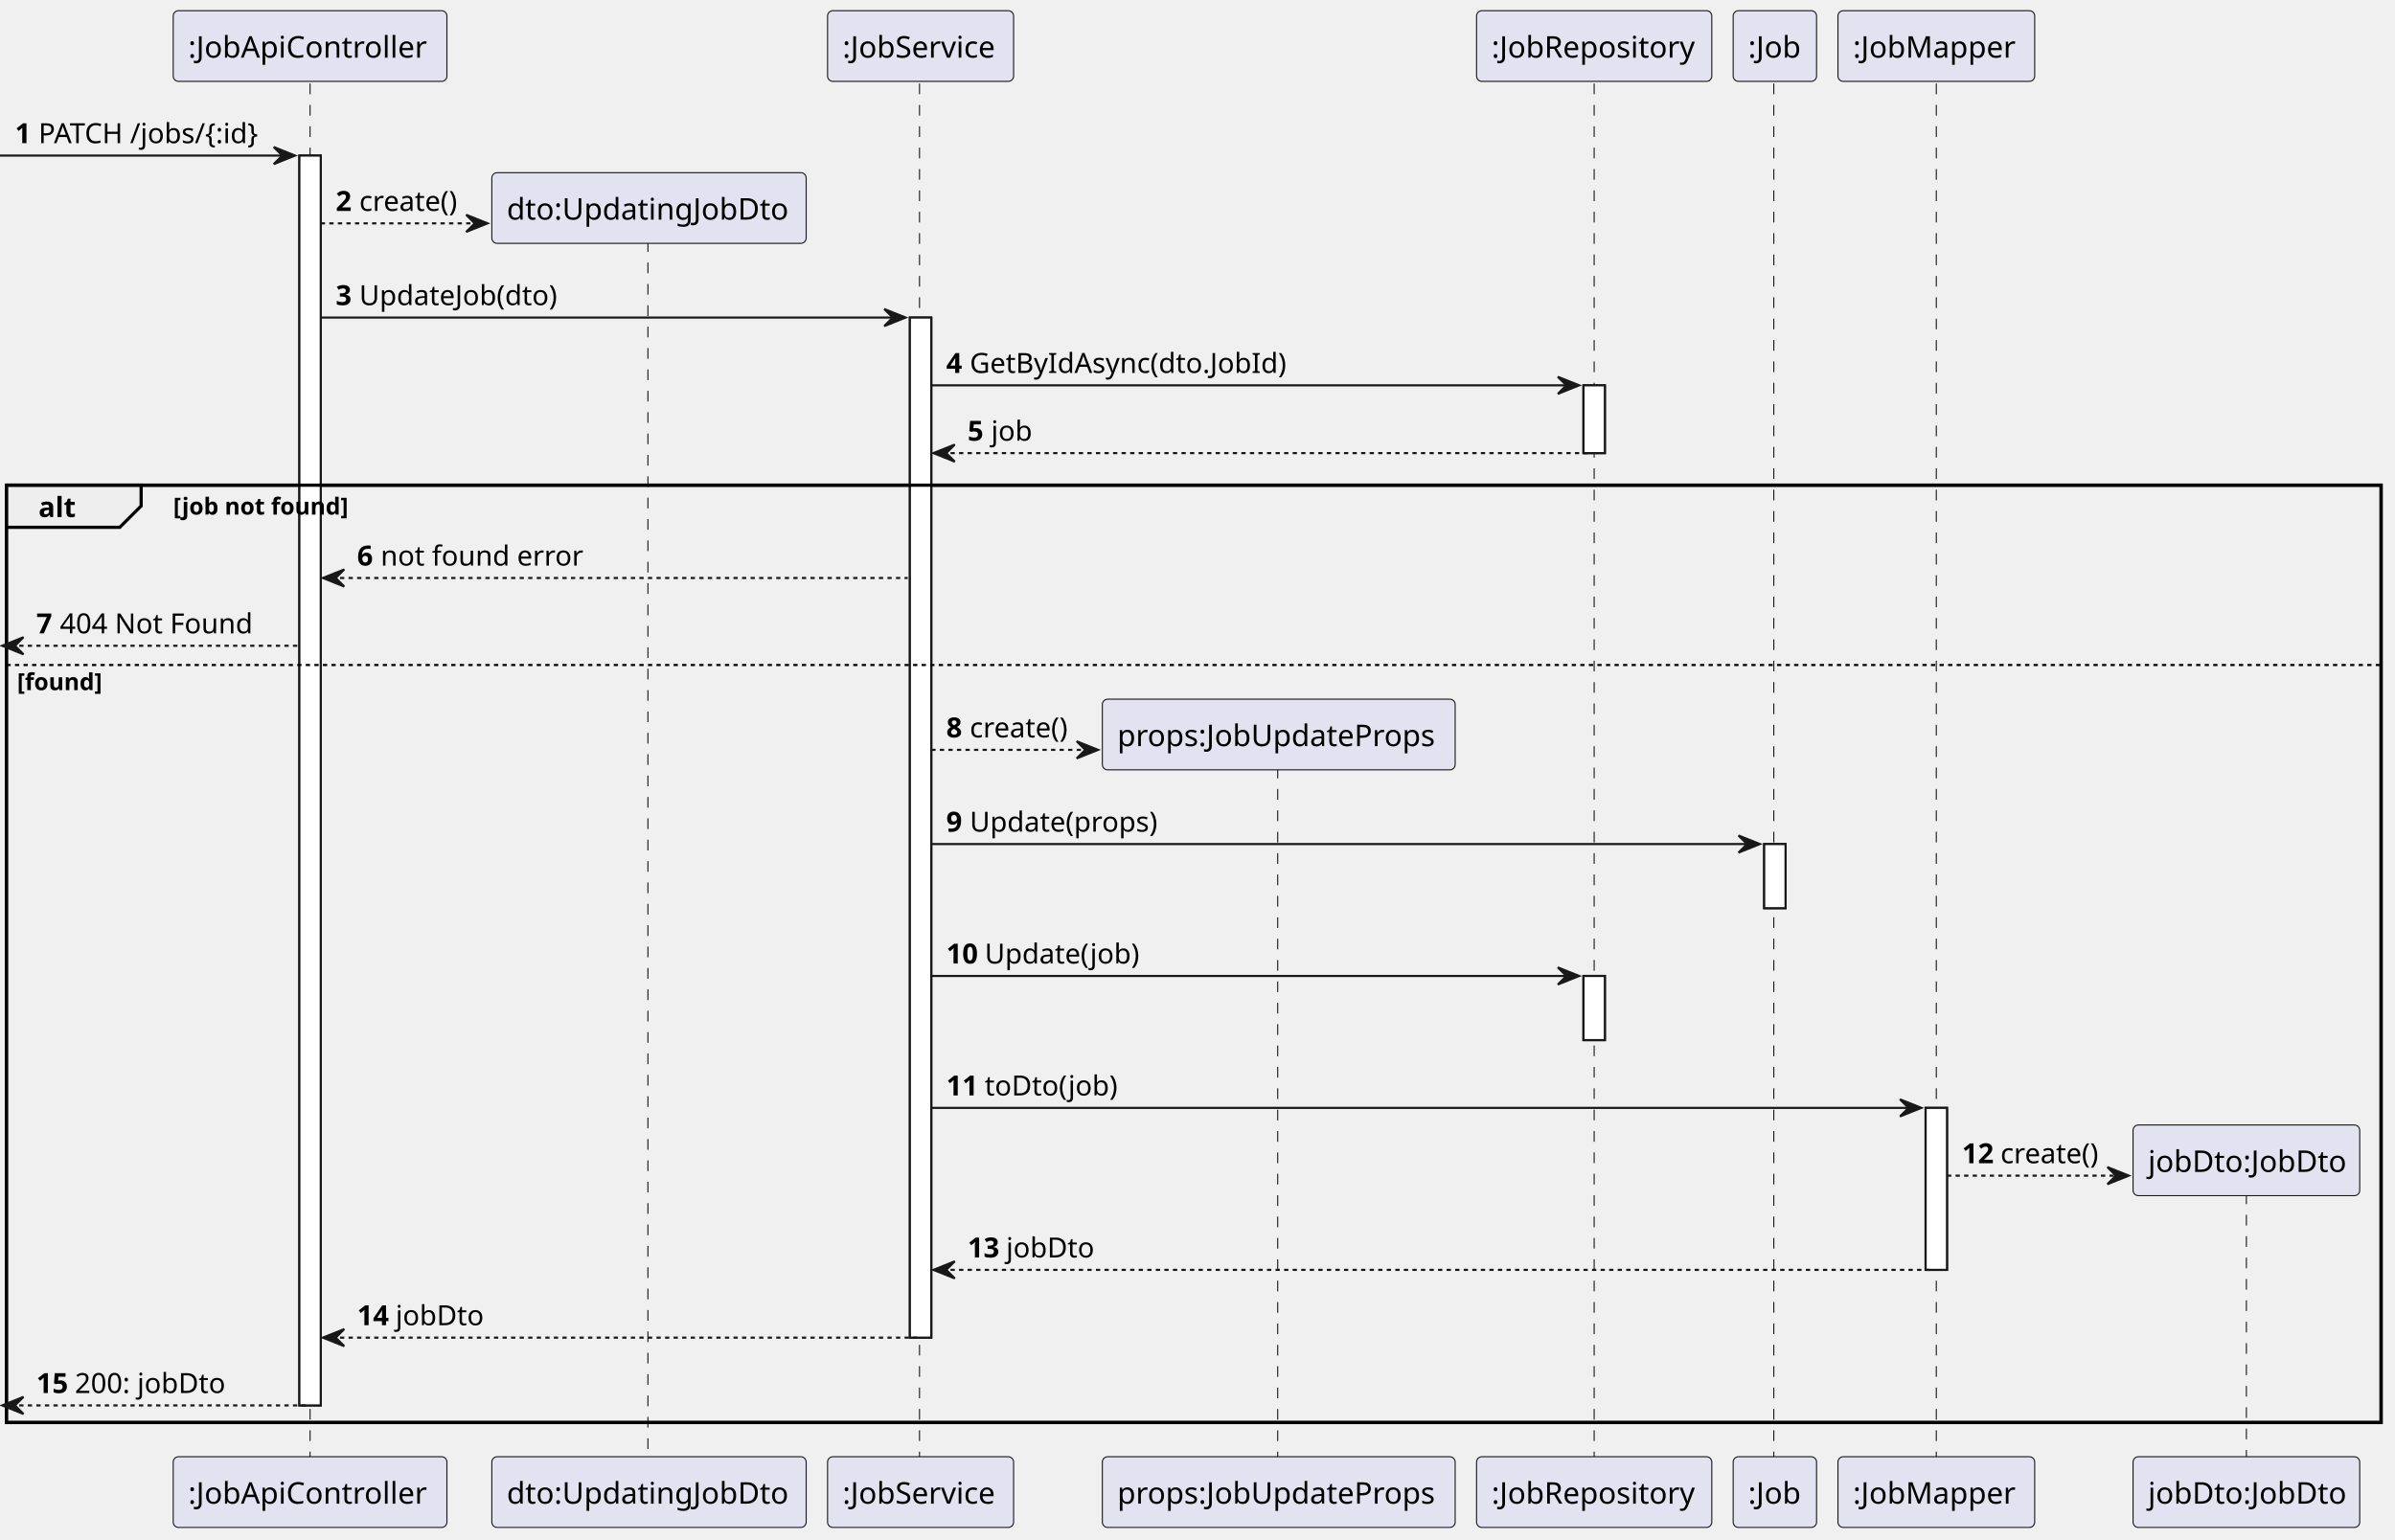
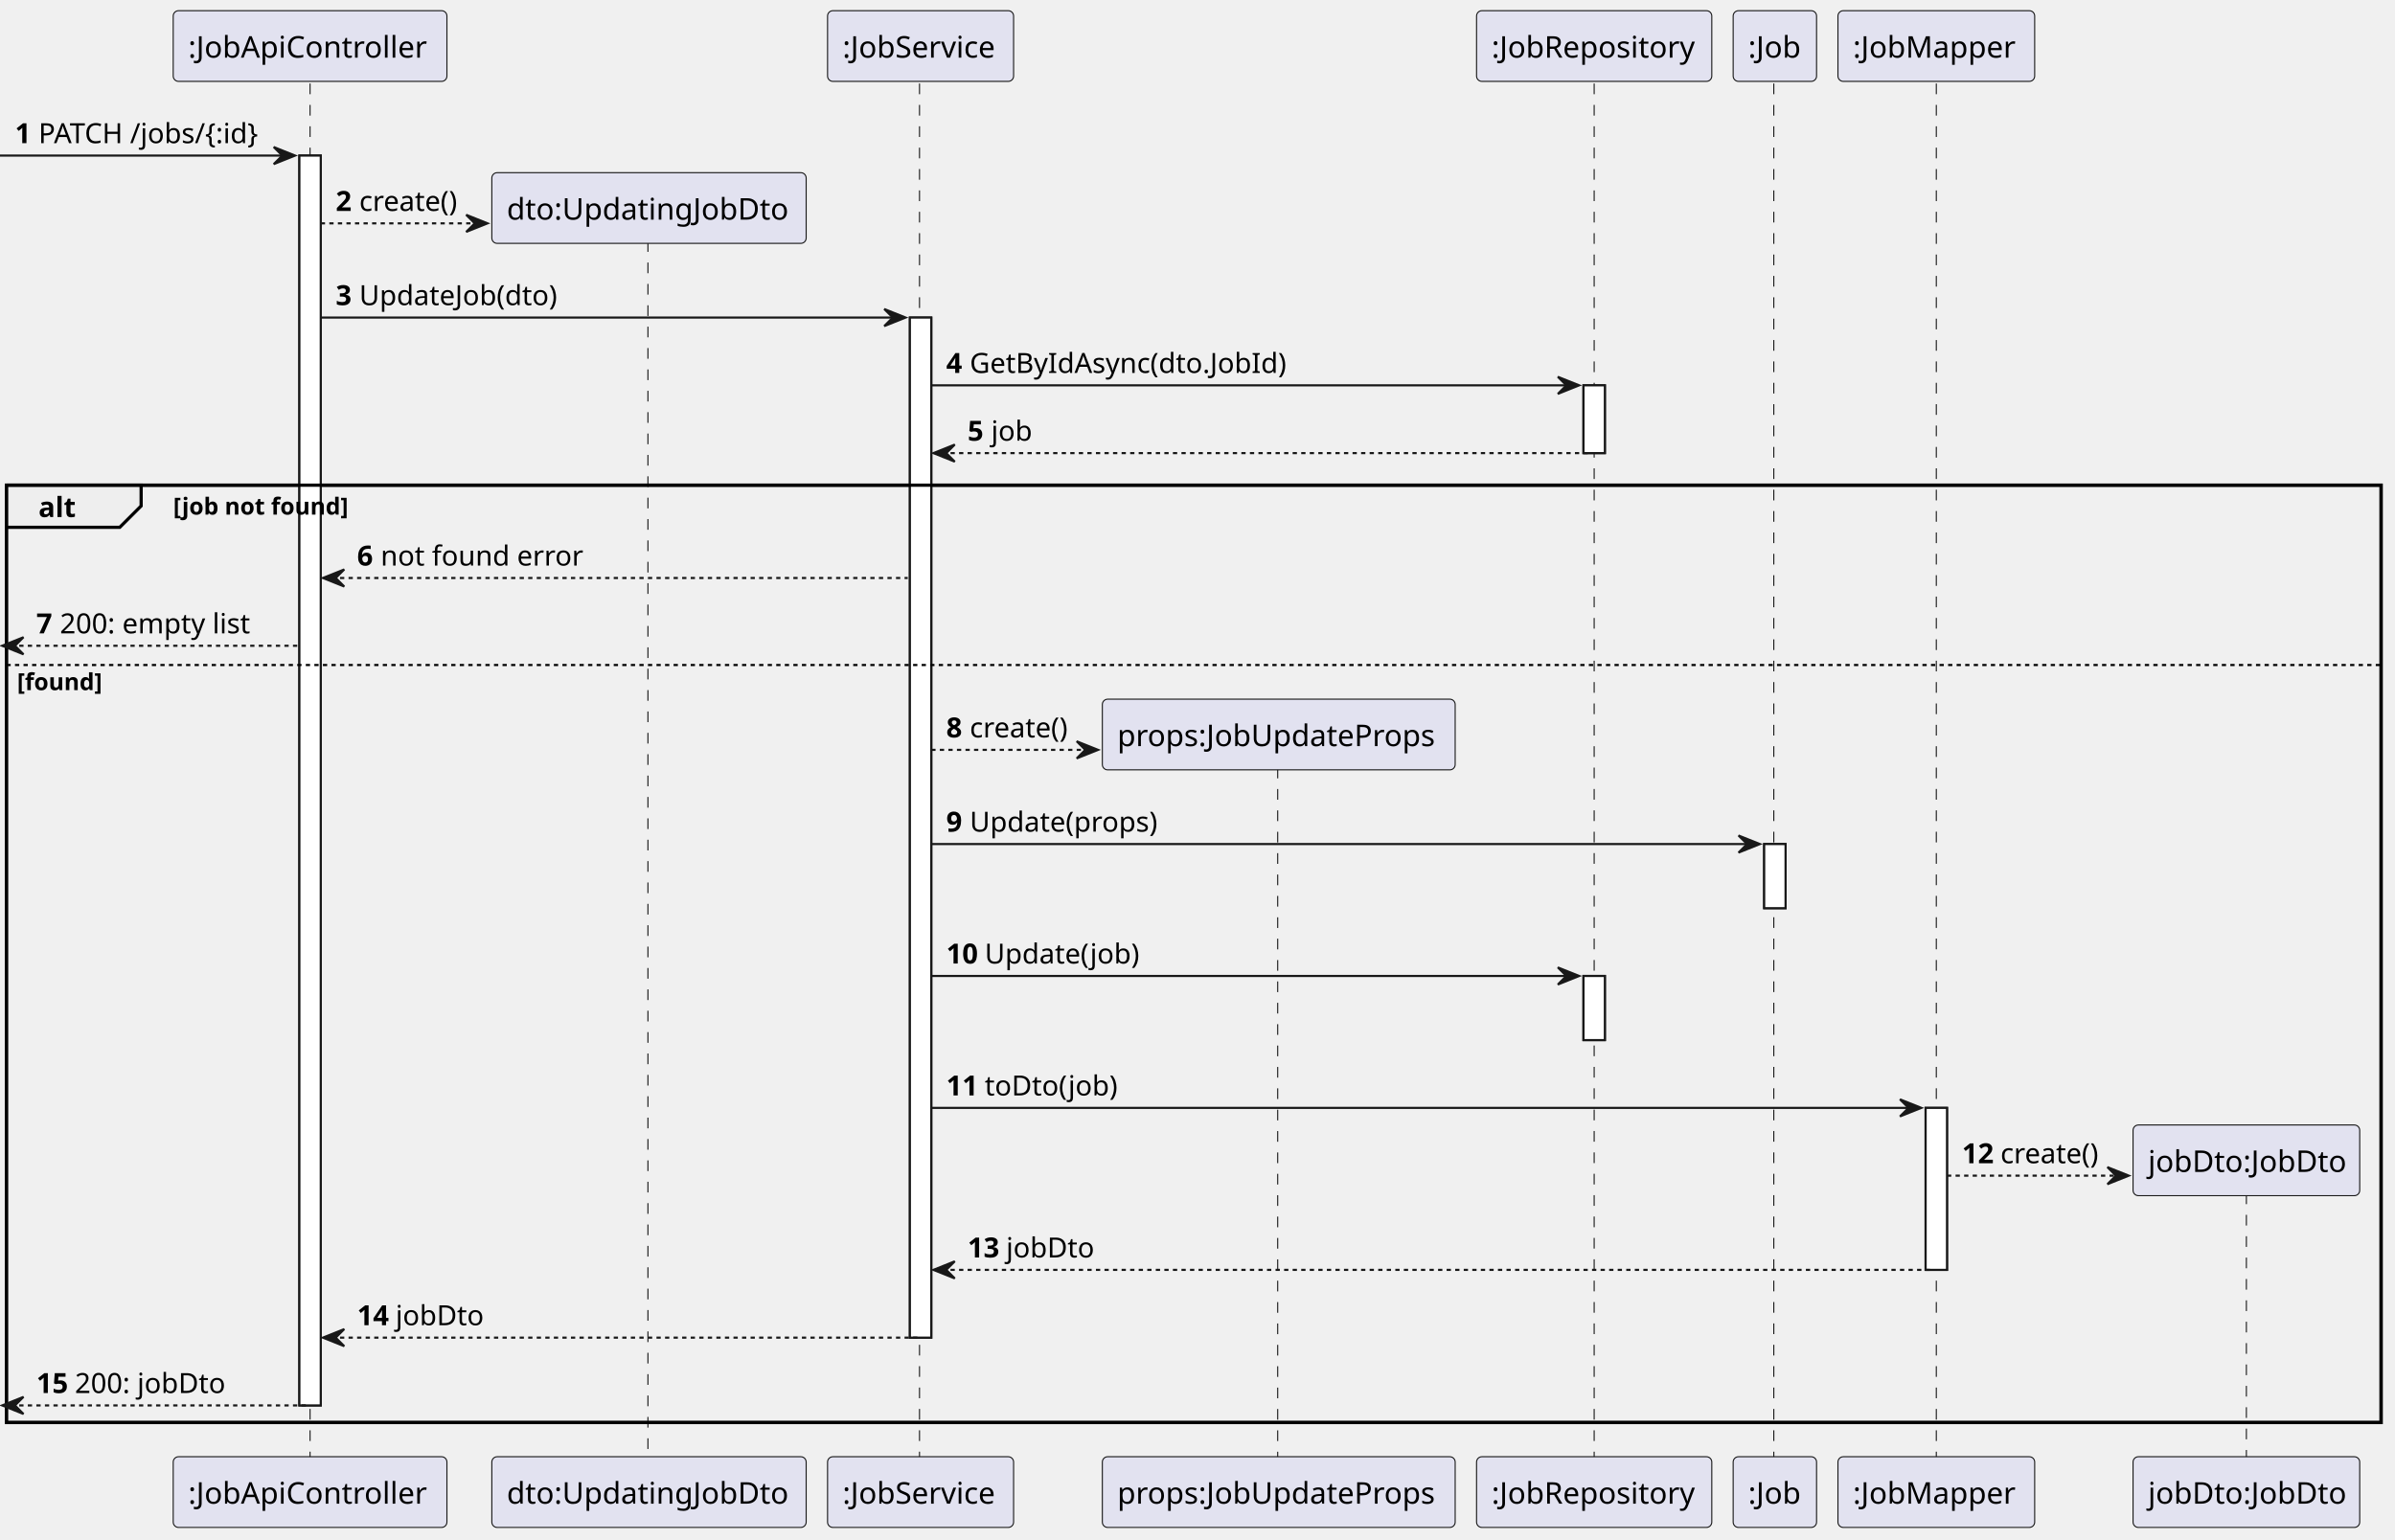
<svg xmlns="http://www.w3.org/2000/svg" contentStyleType="text/css" height="720px" preserveAspectRatio="none" style="width:1120px;height:720px;background:#FFFFFF;" version="1.1" viewBox="0 0 1120 720" width="1120px" zoomAndPan="magnify">
  <defs />
  <g>
    <rect fill="#FFFFFF" height="584.658" style="stroke:#181818;stroke-width:1.0;" width="10" x="140" y="72.774" />
    <rect fill="#FFFFFF" height="477.178" style="stroke:#181818;stroke-width:1.0;" width="10" x="425.5" y="148.548" />
    <rect fill="#FFFFFF" height="31.706" style="stroke:#181818;stroke-width:1.0;" width="10" x="740.5" y="180.254" />
    <rect fill="#FFFFFF" height="30" style="stroke:#181818;stroke-width:1.0;" width="10" x="740.5" y="456.54" />
    <rect fill="#FFFFFF" height="30" style="stroke:#181818;stroke-width:1.0;" width="10" x="825" y="394.834" />
    <rect fill="#FFFFFF" height="75.774" style="stroke:#181818;stroke-width:1.0;" width="10" x="900.5" y="518.246" />
    <rect fill="none" height="438.472" style="stroke:#000000;stroke-width:1.5;" width="1110.5" x="3" y="226.96" />
    <line style="stroke:#181818;stroke-width:0.5;stroke-dasharray:5.0,5.0;" x1="145" x2="145" y1="39.068" y2="682.432" />
    <line style="stroke:#181818;stroke-width:0.5;stroke-dasharray:5.0,5.0;" x1="303" x2="303" y1="112.808" y2="682.432" />
    <line style="stroke:#181818;stroke-width:0.5;stroke-dasharray:5.0,5.0;" x1="430" x2="430" y1="39.068" y2="682.432" />
    <line style="stroke:#181818;stroke-width:0.5;stroke-dasharray:5.0,5.0;" x1="597.5" x2="597.5" y1="359.094" y2="682.432" />
    <line style="stroke:#181818;stroke-width:0.5;stroke-dasharray:5.0,5.0;" x1="745.5" x2="745.5" y1="39.068" y2="682.432" />
    <line style="stroke:#181818;stroke-width:0.5;stroke-dasharray:5.0,5.0;" x1="829.5" x2="829.5" y1="39.068" y2="682.432" />
    <line style="stroke:#181818;stroke-width:0.5;stroke-dasharray:5.0,5.0;" x1="905.5" x2="905.5" y1="39.068" y2="682.432" />
    <line style="stroke:#181818;stroke-width:0.5;stroke-dasharray:5.0,5.0;" x1="1050.5" x2="1050.5" y1="558.28" y2="682.432" />
    <rect fill="#E2E2F0" height="33.068" rx="2.5" ry="2.5" style="stroke:#181818;stroke-width:0.5;" width="128" x="81" y="5" />
    <text fill="#000000" font-family="sans-serif" font-size="14" lengthAdjust="spacing" textLength="114" x="88" y="26.966">:JobApiController</text>
    <rect fill="#E2E2F0" height="33.068" rx="2.5" ry="2.5" style="stroke:#181818;stroke-width:0.5;" width="128" x="81" y="681.432" />
    <text fill="#000000" font-family="sans-serif" font-size="14" lengthAdjust="spacing" textLength="114" x="88" y="703.398">:JobApiController</text>
    <rect fill="#E2E2F0" height="33.068" rx="2.5" ry="2.5" style="stroke:#181818;stroke-width:0.5;" width="147" x="230" y="681.432" />
    <text fill="#000000" font-family="sans-serif" font-size="14" lengthAdjust="spacing" textLength="133" x="237" y="703.398">dto:UpdatingJobDto</text>
    <rect fill="#E2E2F0" height="33.068" rx="2.5" ry="2.5" style="stroke:#181818;stroke-width:0.5;" width="87" x="387" y="5" />
    <text fill="#000000" font-family="sans-serif" font-size="14" lengthAdjust="spacing" textLength="73" x="394" y="26.966">:JobService</text>
    <rect fill="#E2E2F0" height="33.068" rx="2.5" ry="2.5" style="stroke:#181818;stroke-width:0.5;" width="87" x="387" y="681.432" />
    <text fill="#000000" font-family="sans-serif" font-size="14" lengthAdjust="spacing" textLength="73" x="394" y="703.398">:JobService</text>
    <rect fill="#E2E2F0" height="33.068" rx="2.5" ry="2.5" style="stroke:#181818;stroke-width:0.5;" width="165" x="515.5" y="681.432" />
    <text fill="#000000" font-family="sans-serif" font-size="14" lengthAdjust="spacing" textLength="151" x="522.5" y="703.398">props:JobUpdateProps</text>
    <rect fill="#E2E2F0" height="33.068" rx="2.5" ry="2.5" style="stroke:#181818;stroke-width:0.5;" width="110" x="690.5" y="5" />
    <text fill="#000000" font-family="sans-serif" font-size="14" lengthAdjust="spacing" textLength="96" x="697.5" y="26.966">:JobRepository</text>
    <rect fill="#E2E2F0" height="33.068" rx="2.5" ry="2.5" style="stroke:#181818;stroke-width:0.5;" width="110" x="690.5" y="681.432" />
    <text fill="#000000" font-family="sans-serif" font-size="14" lengthAdjust="spacing" textLength="96" x="697.5" y="703.398">:JobRepository</text>
    <rect fill="#E2E2F0" height="33.068" rx="2.5" ry="2.5" style="stroke:#181818;stroke-width:0.5;" width="39" x="810.5" y="5" />
    <text fill="#000000" font-family="sans-serif" font-size="14" lengthAdjust="spacing" textLength="25" x="817.5" y="26.966">:Job</text>
    <rect fill="#E2E2F0" height="33.068" rx="2.5" ry="2.5" style="stroke:#181818;stroke-width:0.5;" width="39" x="810.5" y="681.432" />
    <text fill="#000000" font-family="sans-serif" font-size="14" lengthAdjust="spacing" textLength="25" x="817.5" y="703.398">:Job</text>
    <rect fill="#E2E2F0" height="33.068" rx="2.5" ry="2.5" style="stroke:#181818;stroke-width:0.5;" width="92" x="859.5" y="5" />
    <text fill="#000000" font-family="sans-serif" font-size="14" lengthAdjust="spacing" textLength="78" x="866.5" y="26.966">:JobMapper</text>
    <rect fill="#E2E2F0" height="33.068" rx="2.5" ry="2.5" style="stroke:#181818;stroke-width:0.5;" width="92" x="859.5" y="681.432" />
    <text fill="#000000" font-family="sans-serif" font-size="14" lengthAdjust="spacing" textLength="78" x="866.5" y="703.398">:JobMapper</text>
    <rect fill="#E2E2F0" height="33.068" rx="2.5" ry="2.5" style="stroke:#181818;stroke-width:0.5;" width="106" x="997.5" y="681.432" />
    <text fill="#000000" font-family="sans-serif" font-size="14" lengthAdjust="spacing" textLength="92" x="1004.5" y="703.398">jobDto:JobDto</text>
    <rect fill="#FFFFFF" height="584.658" style="stroke:#181818;stroke-width:1.0;" width="10" x="140" y="72.774" />
    <rect fill="#FFFFFF" height="477.178" style="stroke:#181818;stroke-width:1.0;" width="10" x="425.5" y="148.548" />
    <rect fill="#FFFFFF" height="31.706" style="stroke:#181818;stroke-width:1.0;" width="10" x="740.5" y="180.254" />
    <rect fill="#FFFFFF" height="30" style="stroke:#181818;stroke-width:1.0;" width="10" x="740.5" y="456.54" />
    <rect fill="#FFFFFF" height="30" style="stroke:#181818;stroke-width:1.0;" width="10" x="825" y="394.834" />
    <rect fill="#FFFFFF" height="75.774" style="stroke:#181818;stroke-width:1.0;" width="10" x="900.5" y="518.246" />
    <polygon fill="#181818" points="128,68.774,138,72.774,128,76.774,132,72.774" style="stroke:#181818;stroke-width:1.0;" />
    <line style="stroke:#181818;stroke-width:1.0;" x1="0" x2="134" y1="72.774" y2="72.774" />
    <text fill="#000000" font-family="sans-serif" font-size="13" font-weight="bold" lengthAdjust="spacing" textLength="7" x="7" y="66.965">1</text>
    <text fill="#000000" font-family="sans-serif" font-size="13" lengthAdjust="spacing" textLength="103" x="18" y="66.965">PATCH /jobs/{:id}</text>
    <polygon fill="#181818" points="218,100.48,228,104.48,218,108.48,222,104.48" style="stroke:#181818;stroke-width:1.0;" />
    <line style="stroke:#181818;stroke-width:1.0;stroke-dasharray:2.0,2.0;" x1="150" x2="224" y1="104.48" y2="104.48" />
    <text fill="#000000" font-family="sans-serif" font-size="13" font-weight="bold" lengthAdjust="spacing" textLength="7" x="157" y="98.671">2</text>
    <text fill="#000000" font-family="sans-serif" font-size="13" lengthAdjust="spacing" textLength="45" x="168" y="98.671">create()</text>
    <rect fill="#E2E2F0" height="33.068" rx="2.5" ry="2.5" style="stroke:#181818;stroke-width:0.5;" width="147" x="230" y="80.774" />
    <text fill="#000000" font-family="sans-serif" font-size="14" lengthAdjust="spacing" textLength="133" x="237" y="102.74">dto:UpdatingJobDto</text>
    <polygon fill="#181818" points="413.5,144.548,423.5,148.548,413.5,152.548,417.5,148.548" style="stroke:#181818;stroke-width:1.0;" />
    <line style="stroke:#181818;stroke-width:1.0;" x1="150" x2="419.5" y1="148.548" y2="148.548" />
    <text fill="#000000" font-family="sans-serif" font-size="13" font-weight="bold" lengthAdjust="spacing" textLength="7" x="157" y="142.739">3</text>
    <text fill="#000000" font-family="sans-serif" font-size="13" lengthAdjust="spacing" textLength="94" x="168" y="142.739">UpdateJob(dto)</text>
    <polygon fill="#181818" points="728.5,176.254,738.5,180.254,728.5,184.254,732.5,180.254" style="stroke:#181818;stroke-width:1.0;" />
    <line style="stroke:#181818;stroke-width:1.0;" x1="435.5" x2="734.5" y1="180.254" y2="180.254" />
    <text fill="#000000" font-family="sans-serif" font-size="13" font-weight="bold" lengthAdjust="spacing" textLength="7" x="442.5" y="174.445">4</text>
    <text fill="#000000" font-family="sans-serif" font-size="13" lengthAdjust="spacing" textLength="147" x="453.5" y="174.445">GetByIdAsync(dto.JobId)</text>
    <polygon fill="#181818" points="446.5,207.96,436.5,211.96,446.5,215.96,442.5,211.96" style="stroke:#181818;stroke-width:1.0;" />
    <line style="stroke:#181818;stroke-width:1.0;stroke-dasharray:2.0,2.0;" x1="440.5" x2="744.5" y1="211.96" y2="211.96" />
    <text fill="#000000" font-family="sans-serif" font-size="13" font-weight="bold" lengthAdjust="spacing" textLength="7" x="452.5" y="206.151">5</text>
    <text fill="#000000" font-family="sans-serif" font-size="13" lengthAdjust="spacing" textLength="19" x="463.5" y="206.151">job</text>
    <path d="M3,226.96 L66,226.96 L66,236.666 L56,246.666 L3,246.666 L3,226.96 " fill="#EEEEEE" style="stroke:#000000;stroke-width:1.5;" />
    <rect fill="none" height="438.472" style="stroke:#000000;stroke-width:1.5;" width="1110.5" x="3" y="226.96" />
    <text fill="#000000" font-family="sans-serif" font-size="13" font-weight="bold" lengthAdjust="spacing" textLength="18" x="18" y="241.857">alt</text>
    <text fill="#000000" font-family="sans-serif" font-size="11" font-weight="bold" lengthAdjust="spacing" textLength="82" x="81" y="240.719">[job not found]</text>
    <polygon fill="#181818" points="161,266.372,151,270.372,161,274.372,157,270.372" style="stroke:#181818;stroke-width:1.0;" />
    <line style="stroke:#181818;stroke-width:1.0;stroke-dasharray:2.0,2.0;" x1="155" x2="424.5" y1="270.372" y2="270.372" />
    <text fill="#000000" font-family="sans-serif" font-size="13" font-weight="bold" lengthAdjust="spacing" textLength="7" x="167" y="264.563">6</text>
    <text fill="#000000" font-family="sans-serif" font-size="13" lengthAdjust="spacing" textLength="93" x="178" y="264.563">not found error</text>
    <polygon fill="#181818" points="11,298.078,1,302.078,11,306.078,7,302.078" style="stroke:#181818;stroke-width:1.0;" />
    <line style="stroke:#181818;stroke-width:1.0;stroke-dasharray:2.0,2.0;" x1="5" x2="139" y1="302.078" y2="302.078" />
    <text fill="#000000" font-family="sans-serif" font-size="13" font-weight="bold" lengthAdjust="spacing" textLength="7" x="17" y="296.269">7</text>
-     <text fill="#000000" font-family="sans-serif" font-size="13" lengthAdjust="spacing" textLength="89" x="28" y="296.269">404 Not Found</text>
+     <text fill="#000000" font-family="sans-serif" font-size="13" lengthAdjust="spacing" textLength="86" x="28" y="296.269">200: empty list</text>
    <line style="stroke:#000000;stroke-width:1.0;stroke-dasharray:2.0,2.0;" x1="3" x2="1113.5" y1="311.078" y2="311.078" />
    <text fill="#000000" font-family="sans-serif" font-size="11" font-weight="bold" lengthAdjust="spacing" textLength="40" x="8" y="322.837">[found]</text>
    <polygon fill="#181818" points="503.5,346.766,513.5,350.766,503.5,354.766,507.5,350.766" style="stroke:#181818;stroke-width:1.0;" />
    <line style="stroke:#181818;stroke-width:1.0;stroke-dasharray:2.0,2.0;" x1="435.5" x2="509.5" y1="350.766" y2="350.766" />
    <text fill="#000000" font-family="sans-serif" font-size="13" font-weight="bold" lengthAdjust="spacing" textLength="7" x="442.5" y="344.957">8</text>
    <text fill="#000000" font-family="sans-serif" font-size="13" lengthAdjust="spacing" textLength="45" x="453.5" y="344.957">create()</text>
    <rect fill="#E2E2F0" height="33.068" rx="2.5" ry="2.5" style="stroke:#181818;stroke-width:0.5;" width="165" x="515.5" y="327.06" />
    <text fill="#000000" font-family="sans-serif" font-size="14" lengthAdjust="spacing" textLength="151" x="522.5" y="349.026">props:JobUpdateProps</text>
    <polygon fill="#181818" points="813,390.834,823,394.834,813,398.834,817,394.834" style="stroke:#181818;stroke-width:1.0;" />
    <line style="stroke:#181818;stroke-width:1.0;" x1="435.5" x2="819" y1="394.834" y2="394.834" />
    <text fill="#000000" font-family="sans-serif" font-size="13" font-weight="bold" lengthAdjust="spacing" textLength="7" x="442.5" y="389.025">9</text>
    <text fill="#000000" font-family="sans-serif" font-size="13" lengthAdjust="spacing" textLength="88" x="453.5" y="389.025">Update(props)</text>
    <polygon fill="#181818" points="728.5,452.54,738.5,456.54,728.5,460.54,732.5,456.54" style="stroke:#181818;stroke-width:1.0;" />
    <line style="stroke:#181818;stroke-width:1.0;" x1="435.5" x2="734.5" y1="456.54" y2="456.54" />
    <text fill="#000000" font-family="sans-serif" font-size="13" font-weight="bold" lengthAdjust="spacing" textLength="14" x="442.5" y="450.731">10</text>
    <text fill="#000000" font-family="sans-serif" font-size="13" lengthAdjust="spacing" textLength="72" x="460.5" y="450.731">Update(job)</text>
    <polygon fill="#181818" points="888.5,514.246,898.5,518.246,888.5,522.246,892.5,518.246" style="stroke:#181818;stroke-width:1.0;" />
    <line style="stroke:#181818;stroke-width:1.0;" x1="435.5" x2="894.5" y1="518.246" y2="518.246" />
    <text fill="#000000" font-family="sans-serif" font-size="13" font-weight="bold" lengthAdjust="spacing" textLength="14" x="442.5" y="512.437">11</text>
    <text fill="#000000" font-family="sans-serif" font-size="13" lengthAdjust="spacing" textLength="62" x="460.5" y="512.437">toDto(job)</text>
    <polygon fill="#181818" points="985.5,545.952,995.5,549.952,985.5,553.952,989.5,549.952" style="stroke:#181818;stroke-width:1.0;" />
    <line style="stroke:#181818;stroke-width:1.0;stroke-dasharray:2.0,2.0;" x1="910.5" x2="991.5" y1="549.952" y2="549.952" />
    <text fill="#000000" font-family="sans-serif" font-size="13" font-weight="bold" lengthAdjust="spacing" textLength="14" x="917.5" y="544.143">12</text>
    <text fill="#000000" font-family="sans-serif" font-size="13" lengthAdjust="spacing" textLength="45" x="935.5" y="544.143">create()</text>
    <rect fill="#E2E2F0" height="33.068" rx="2.5" ry="2.5" style="stroke:#181818;stroke-width:0.5;" width="106" x="997.5" y="526.246" />
    <text fill="#000000" font-family="sans-serif" font-size="14" lengthAdjust="spacing" textLength="92" x="1004.5" y="548.212">jobDto:JobDto</text>
    <polygon fill="#181818" points="446.5,590.02,436.5,594.02,446.5,598.02,442.5,594.02" style="stroke:#181818;stroke-width:1.0;" />
    <line style="stroke:#181818;stroke-width:1.0;stroke-dasharray:2.0,2.0;" x1="440.5" x2="904.5" y1="594.02" y2="594.02" />
    <text fill="#000000" font-family="sans-serif" font-size="13" font-weight="bold" lengthAdjust="spacing" textLength="14" x="452.5" y="588.211">13</text>
    <text fill="#000000" font-family="sans-serif" font-size="13" lengthAdjust="spacing" textLength="41" x="470.5" y="588.211">jobDto</text>
    <polygon fill="#181818" points="161,621.726,151,625.726,161,629.726,157,625.726" style="stroke:#181818;stroke-width:1.0;" />
    <line style="stroke:#181818;stroke-width:1.0;stroke-dasharray:2.0,2.0;" x1="155" x2="429.5" y1="625.726" y2="625.726" />
    <text fill="#000000" font-family="sans-serif" font-size="13" font-weight="bold" lengthAdjust="spacing" textLength="14" x="167" y="619.917">14</text>
    <text fill="#000000" font-family="sans-serif" font-size="13" lengthAdjust="spacing" textLength="41" x="185" y="619.917">jobDto</text>
    <polygon fill="#181818" points="11,653.432,1,657.432,11,661.432,7,657.432" style="stroke:#181818;stroke-width:1.0;" />
    <line style="stroke:#181818;stroke-width:1.0;stroke-dasharray:2.0,2.0;" x1="5" x2="144" y1="657.432" y2="657.432" />
    <text fill="#000000" font-family="sans-serif" font-size="13" font-weight="bold" lengthAdjust="spacing" textLength="14" x="17" y="651.623">15</text>
    <text fill="#000000" font-family="sans-serif" font-size="13" lengthAdjust="spacing" textLength="68" x="35" y="651.623">200: jobDto</text>
  </g>
</svg>
